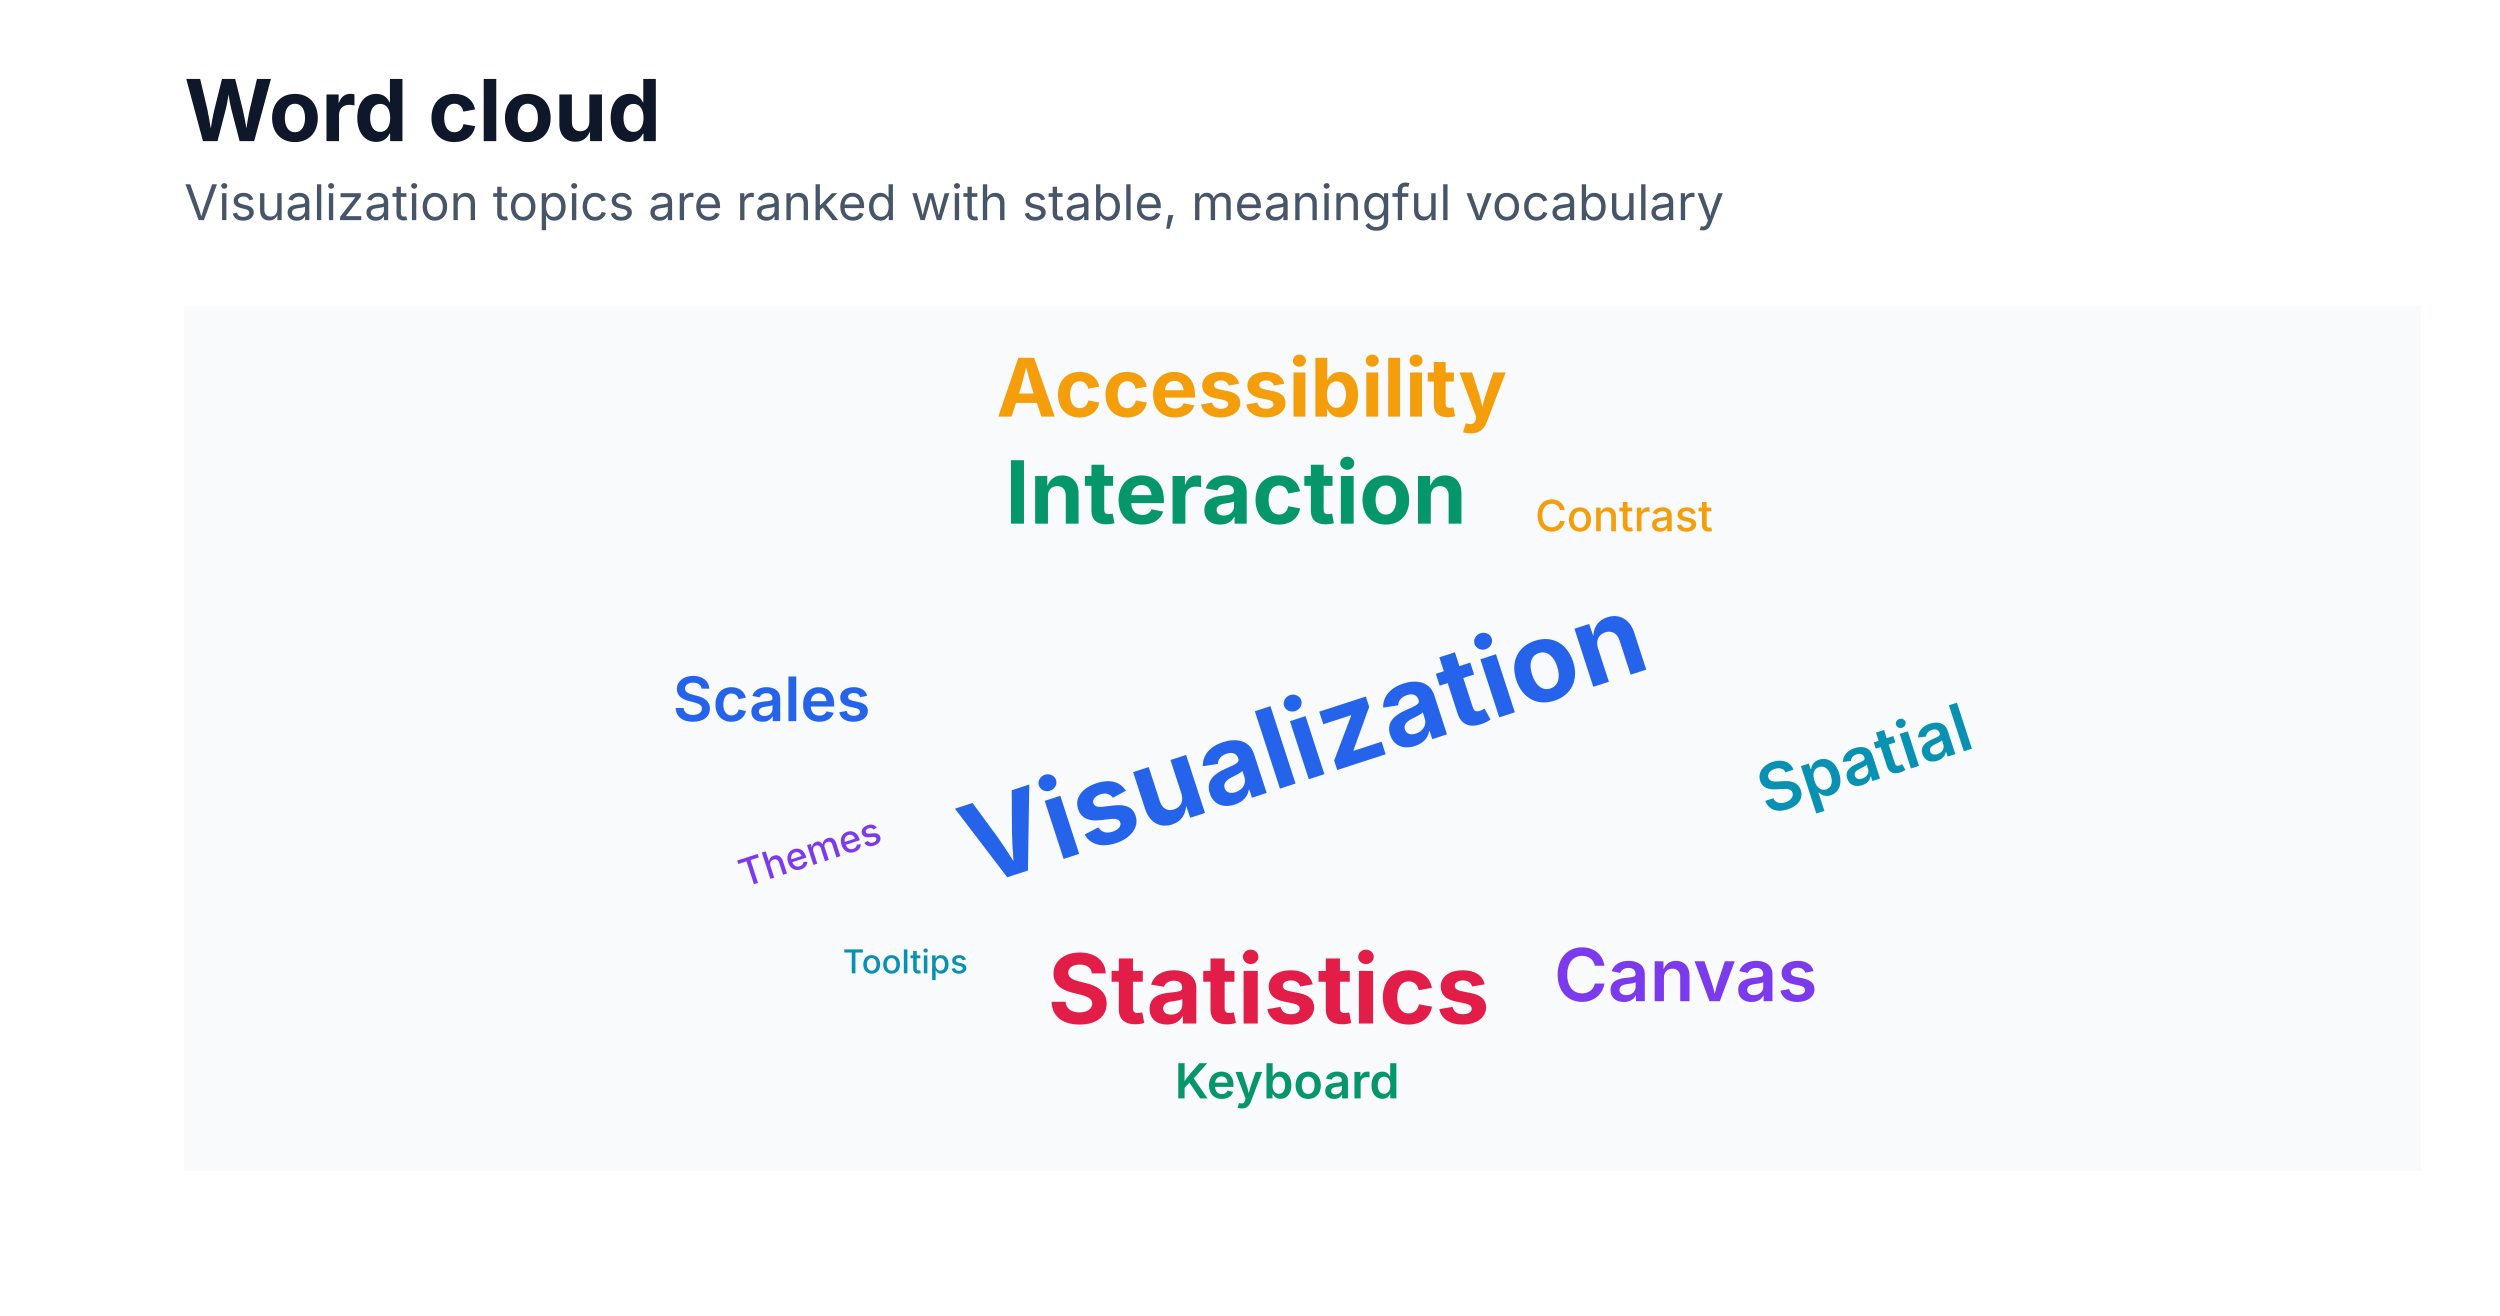
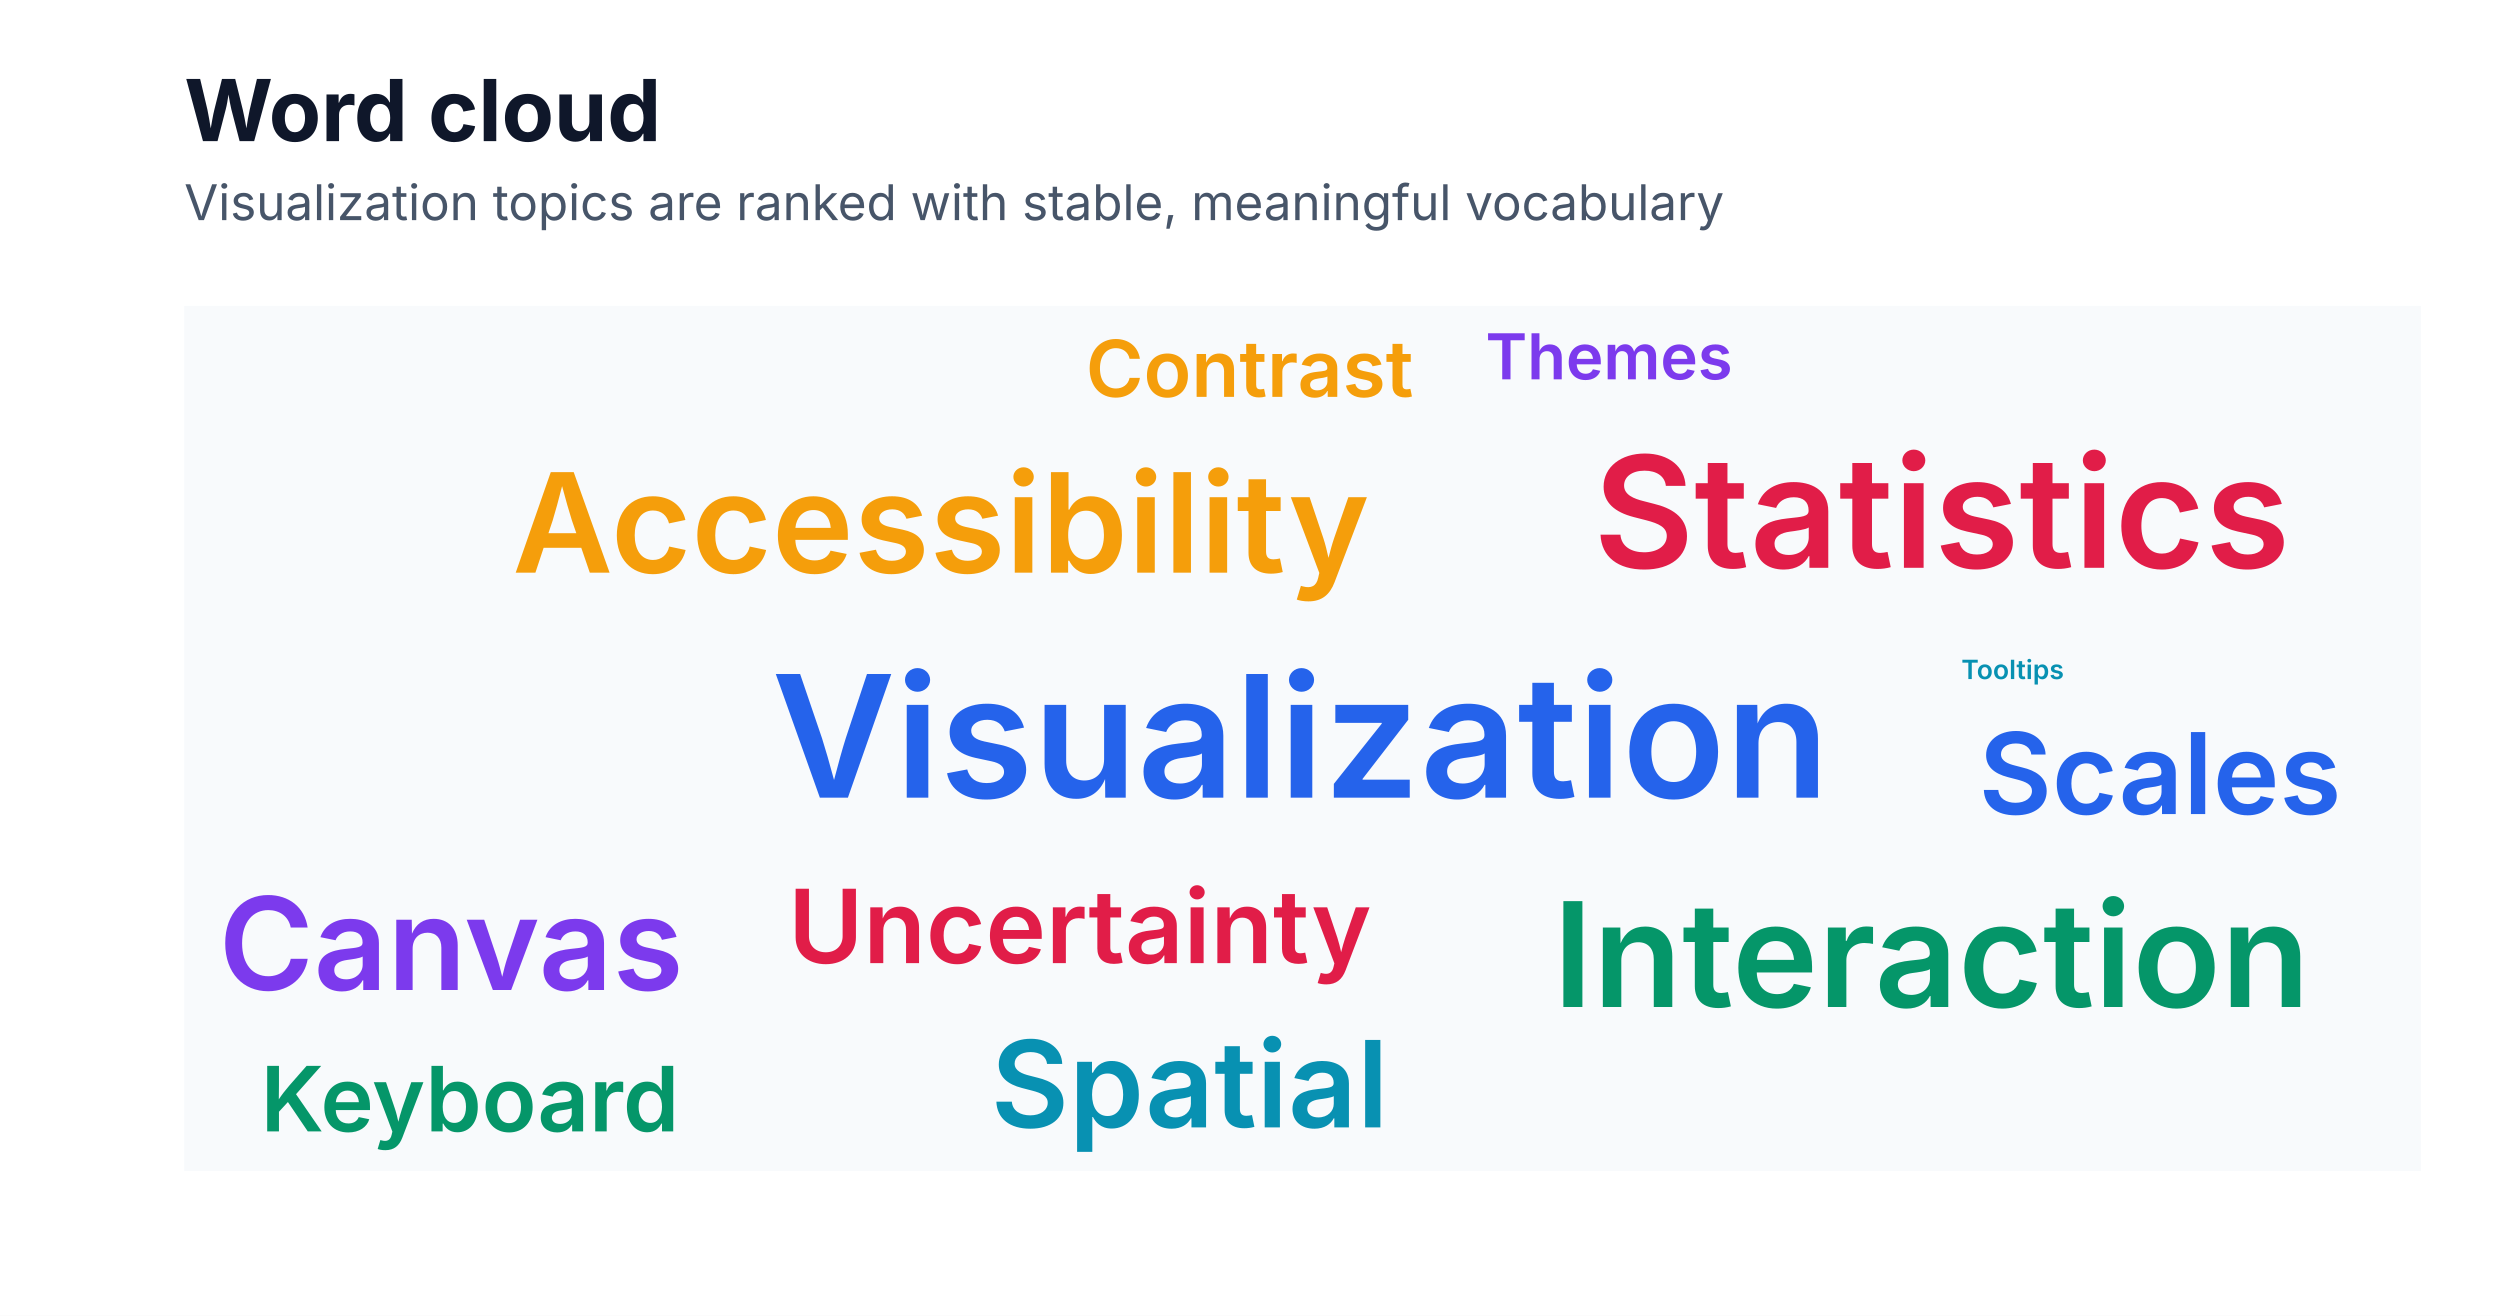
<svg xmlns="http://www.w3.org/2000/svg" width="760" height="400" viewBox="0 0 760 400" role="img" aria-labelledby="title description">
  <defs>
    <clipPath id="clip-1">
      <rect x="56" y="93" width="680" height="263" />
    </clipPath>
  </defs>
  <rect width="100%" height="100%" fill="#ffffff" />
  <g data-scene-node="scene:root">
    <rect data-scene-node="chart:panel" x="56" y="93" width="680" height="263" rx="0" fill="#f8fafc" />
    <g data-scene-node="layer-0:group" clip-path="url(#clip-1)">
-       <text data-scene-node="layer-0:word-cloud:11" x="275.218" y="292.254" fill="#0891b2" font-family="Inter, ui-sans-serif, system-ui, -apple-system, BlinkMacSystemFont, &quot;Segoe UI&quot;, sans-serif" font-size="10" font-weight="520" text-anchor="middle" dominant-baseline="central">Tooltips</text>
-       <text data-scene-node="layer-0:word-cloud:10" x="246.136" y="258.881" fill="#7c3aed" font-family="Inter, ui-sans-serif, system-ui, -apple-system, BlinkMacSystemFont, &quot;Segoe UI&quot;, sans-serif" font-size="11.574" font-weight="534" text-anchor="middle" dominant-baseline="central" transform="rotate(-18 246.136 258.881)">Themes</text>
-       <text data-scene-node="layer-0:word-cloud:9" x="493.701" y="156.715" fill="#f59e0b" font-family="Inter, ui-sans-serif, system-ui, -apple-system, BlinkMacSystemFont, &quot;Segoe UI&quot;, sans-serif" font-size="13.148" font-weight="549" text-anchor="middle" dominant-baseline="central">Contrast</text>
-       <text data-scene-node="layer-0:word-cloud:8" x="391.301" y="328.551" fill="#059669" font-family="Inter, ui-sans-serif, system-ui, -apple-system, BlinkMacSystemFont, &quot;Segoe UI&quot;, sans-serif" font-size="14.721" font-weight="563" text-anchor="middle" dominant-baseline="central">Keyboard</text>
-       <text data-scene-node="layer-0:word-cloud:6" x="234.574" y="212.428" fill="#2563eb" font-family="Inter, ui-sans-serif, system-ui, -apple-system, BlinkMacSystemFont, &quot;Segoe UI&quot;, sans-serif" font-size="18.656" font-weight="599" text-anchor="middle" dominant-baseline="central">Scales</text>
-       <text data-scene-node="layer-0:word-cloud:5" x="566.645" y="230.532" fill="#0891b2" font-family="Inter, ui-sans-serif, system-ui, -apple-system, BlinkMacSystemFont, &quot;Segoe UI&quot;, sans-serif" font-size="20.23" font-weight="614" text-anchor="middle" dominant-baseline="central" transform="rotate(-18 566.645 230.532)">Spatial</text>
-       <text data-scene-node="layer-0:word-cloud:4" x="512.466" y="296.285" fill="#7c3aed" font-family="Inter, ui-sans-serif, system-ui, -apple-system, BlinkMacSystemFont, &quot;Segoe UI&quot;, sans-serif" font-size="22.197" font-weight="632" text-anchor="middle" dominant-baseline="central">Canvas</text>
-       <text data-scene-node="layer-0:word-cloud:3" x="380.501" y="117.71" fill="#f59e0b" font-family="Inter, ui-sans-serif, system-ui, -apple-system, BlinkMacSystemFont, &quot;Segoe UI&quot;, sans-serif" font-size="24.557" font-weight="653" text-anchor="middle" dominant-baseline="central">Accessibility</text>
-       <text data-scene-node="layer-0:word-cloud:2" x="375.759" y="149.543" fill="#059669" font-family="Inter, ui-sans-serif, system-ui, -apple-system, BlinkMacSystemFont, &quot;Segoe UI&quot;, sans-serif" font-size="26.525" font-weight="671" text-anchor="middle" dominant-baseline="central">Interaction</text>
-       <text data-scene-node="layer-0:word-cloud:1" x="385.662" y="300.504" fill="#e11d48" font-family="Inter, ui-sans-serif, system-ui, -apple-system, BlinkMacSystemFont, &quot;Segoe UI&quot;, sans-serif" font-size="29.279" font-weight="697" text-anchor="middle" dominant-baseline="central">Statistics</text>
-       <text data-scene-node="layer-0:word-cloud:0" x="396" y="224.5" fill="#2563eb" font-family="Inter, ui-sans-serif, system-ui, -apple-system, BlinkMacSystemFont, &quot;Segoe UI&quot;, sans-serif" font-size="34" font-weight="740" text-anchor="middle" dominant-baseline="central" transform="rotate(-18 396 224.5)">Visualization</text>
+       <text data-scene-node="layer-0:word-cloud:0" x="395.359" y="223.694" fill="#2563eb" font-family="Inter, ui-sans-serif, system-ui, -apple-system, BlinkMacSystemFont, &quot;Segoe UI&quot;, sans-serif" font-size="51.664" font-weight="600" text-anchor="middle" dominant-baseline="central">Visualization</text>
+       <text data-scene-node="layer-0:word-cloud:1" x="590.283" y="155.47" fill="#e11d48" font-family="Inter, ui-sans-serif, system-ui, -apple-system, BlinkMacSystemFont, &quot;Segoe UI&quot;, sans-serif" font-size="47.142" font-weight="600" text-anchor="middle" dominant-baseline="central">Statistics</text>
+       <text data-scene-node="layer-0:word-cloud:2" x="587.134" y="290.034" fill="#059669" font-family="Inter, ui-sans-serif, system-ui, -apple-system, BlinkMacSystemFont, &quot;Segoe UI&quot;, sans-serif" font-size="44.244" font-weight="600" text-anchor="middle" dominant-baseline="central">Interaction</text>
+       <text data-scene-node="layer-0:word-cloud:3" x="286.044" y="158.798" fill="#f59e0b" font-family="Inter, ui-sans-serif, system-ui, -apple-system, BlinkMacSystemFont, &quot;Segoe UI&quot;, sans-serif" font-size="42.022" font-weight="600" text-anchor="middle" dominant-baseline="central">Accessibility</text>
+       <text data-scene-node="layer-0:word-cloud:4" x="137.133" y="286.722" fill="#7c3aed" font-family="Inter, ui-sans-serif, system-ui, -apple-system, BlinkMacSystemFont, &quot;Segoe UI&quot;, sans-serif" font-size="39.148" font-weight="600" text-anchor="middle" dominant-baseline="central">Canvas</text>
+       <text data-scene-node="layer-0:word-cloud:5" x="361.653" y="329.432" fill="#0891b2" font-family="Inter, ui-sans-serif, system-ui, -apple-system, BlinkMacSystemFont, &quot;Segoe UI&quot;, sans-serif" font-size="36.532" font-weight="600" text-anchor="middle" dominant-baseline="central">Spatial</text>
+       <text data-scene-node="layer-0:word-cloud:6" x="656.632" y="235.012" fill="#2563eb" font-family="Inter, ui-sans-serif, system-ui, -apple-system, BlinkMacSystemFont, &quot;Segoe UI&quot;, sans-serif" font-size="34.251" font-weight="600" text-anchor="middle" dominant-baseline="central">Scales</text>
+       <text data-scene-node="layer-0:word-cloud:7" x="328.267" y="281.481" fill="#e11d48" font-family="Inter, ui-sans-serif, system-ui, -apple-system, BlinkMacSystemFont, &quot;Segoe UI&quot;, sans-serif" font-size="31.085" font-weight="600" text-anchor="middle" dominant-baseline="central">Uncertainty</text>
+       <text data-scene-node="layer-0:word-cloud:8" x="142.86" y="333.983" fill="#059669" font-family="Inter, ui-sans-serif, system-ui, -apple-system, BlinkMacSystemFont, &quot;Segoe UI&quot;, sans-serif" font-size="27.407" font-weight="600" text-anchor="middle" dominant-baseline="central">Keyboard</text>
+       <text data-scene-node="layer-0:word-cloud:9" x="379.863" y="111.975" fill="#f59e0b" font-family="Inter, ui-sans-serif, system-ui, -apple-system, BlinkMacSystemFont, &quot;Segoe UI&quot;, sans-serif" font-size="23.859" font-weight="600" text-anchor="middle" dominant-baseline="central">Contrast</text>
+       <text data-scene-node="layer-0:word-cloud:10" x="489.141" y="108.325" fill="#7c3aed" font-family="Inter, ui-sans-serif, system-ui, -apple-system, BlinkMacSystemFont, &quot;Segoe UI&quot;, sans-serif" font-size="19.235" font-weight="600" text-anchor="middle" dominant-baseline="central">Themes</text>
+       <text data-scene-node="layer-0:word-cloud:11" x="611.835" y="203.502" fill="#0891b2" font-family="Inter, ui-sans-serif, system-ui, -apple-system, BlinkMacSystemFont, &quot;Segoe UI&quot;, sans-serif" font-size="8.073" font-weight="600" text-anchor="middle" dominant-baseline="central">Tooltips</text>
    </g>
    <text data-scene-node="chart:title" x="56" y="24" fill="#0f172a" font-family="Inter, ui-sans-serif, system-ui, -apple-system, BlinkMacSystemFont, &quot;Segoe UI&quot;, sans-serif" font-size="26" font-weight="700" text-anchor="start" dominant-baseline="text-before-edge">Word cloud</text>
    <text data-scene-node="chart:subtitle" x="56" y="56" fill="#475569" font-family="Inter, ui-sans-serif, system-ui, -apple-system, BlinkMacSystemFont, &quot;Segoe UI&quot;, sans-serif" font-size="15" font-weight="400" text-anchor="start" dominant-baseline="text-before-edge">Visualization topics are ranked with stable, meaningful vocabulary</text>
  </g>
</svg>
